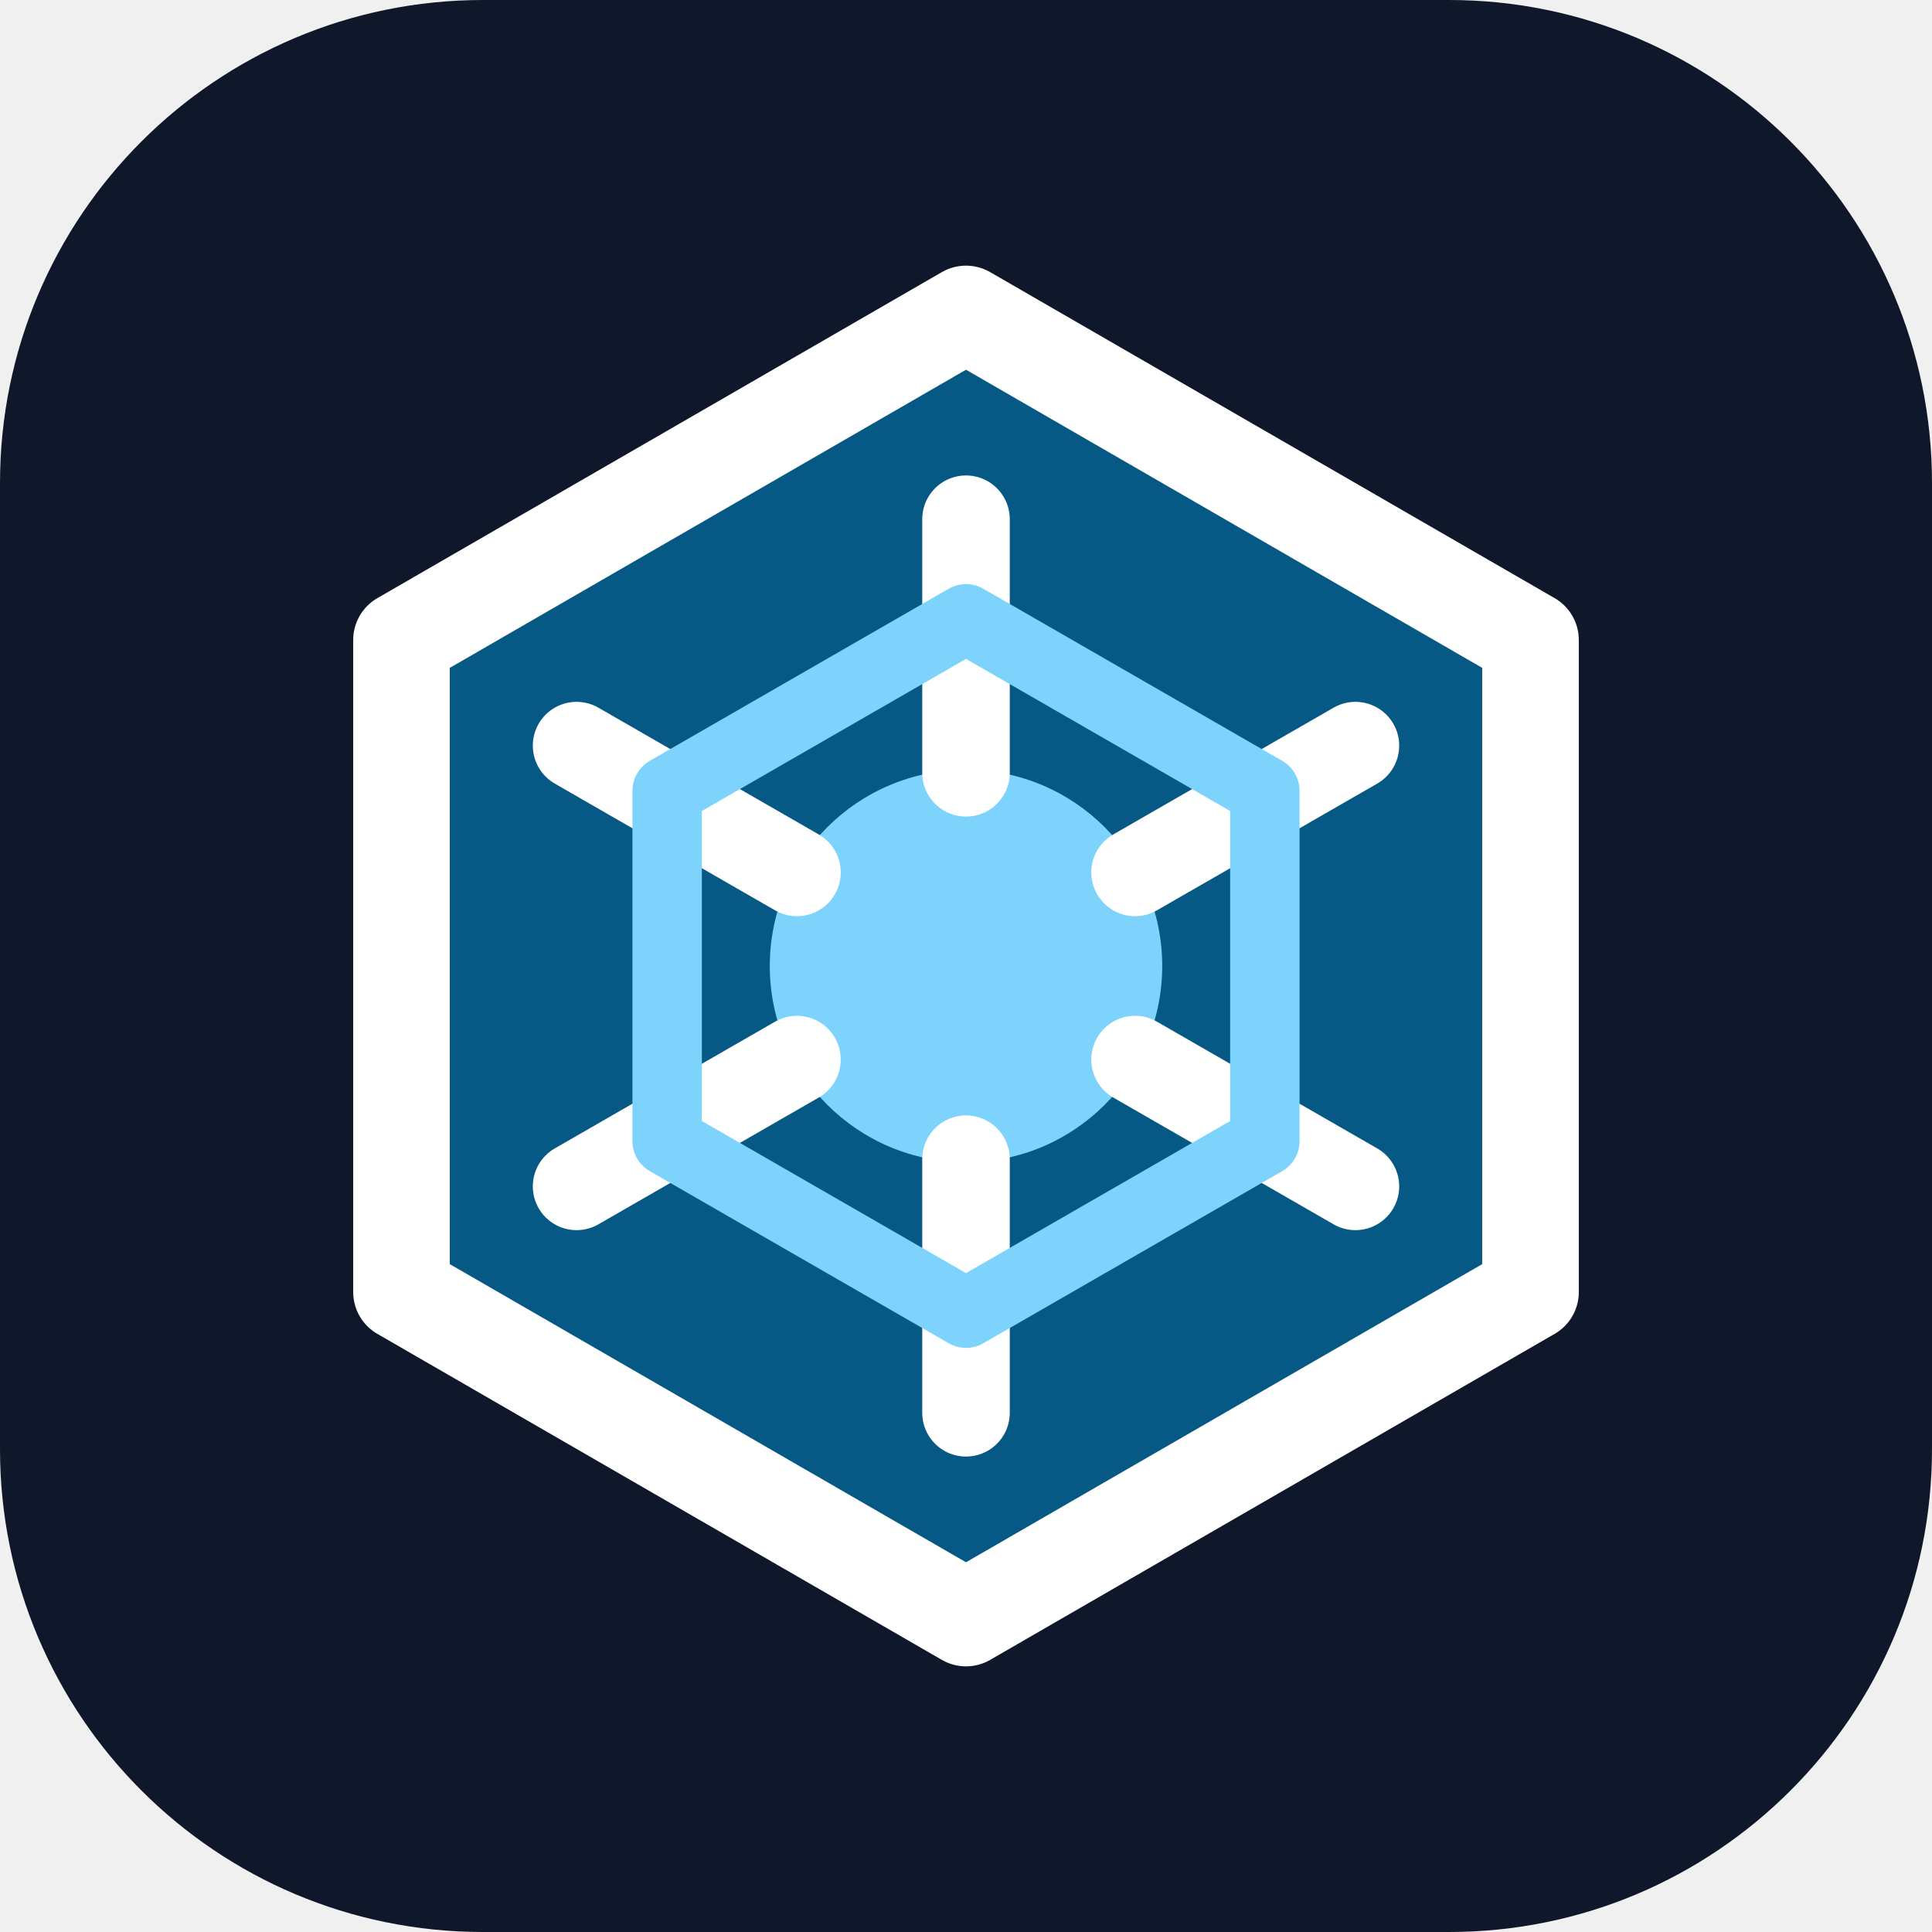
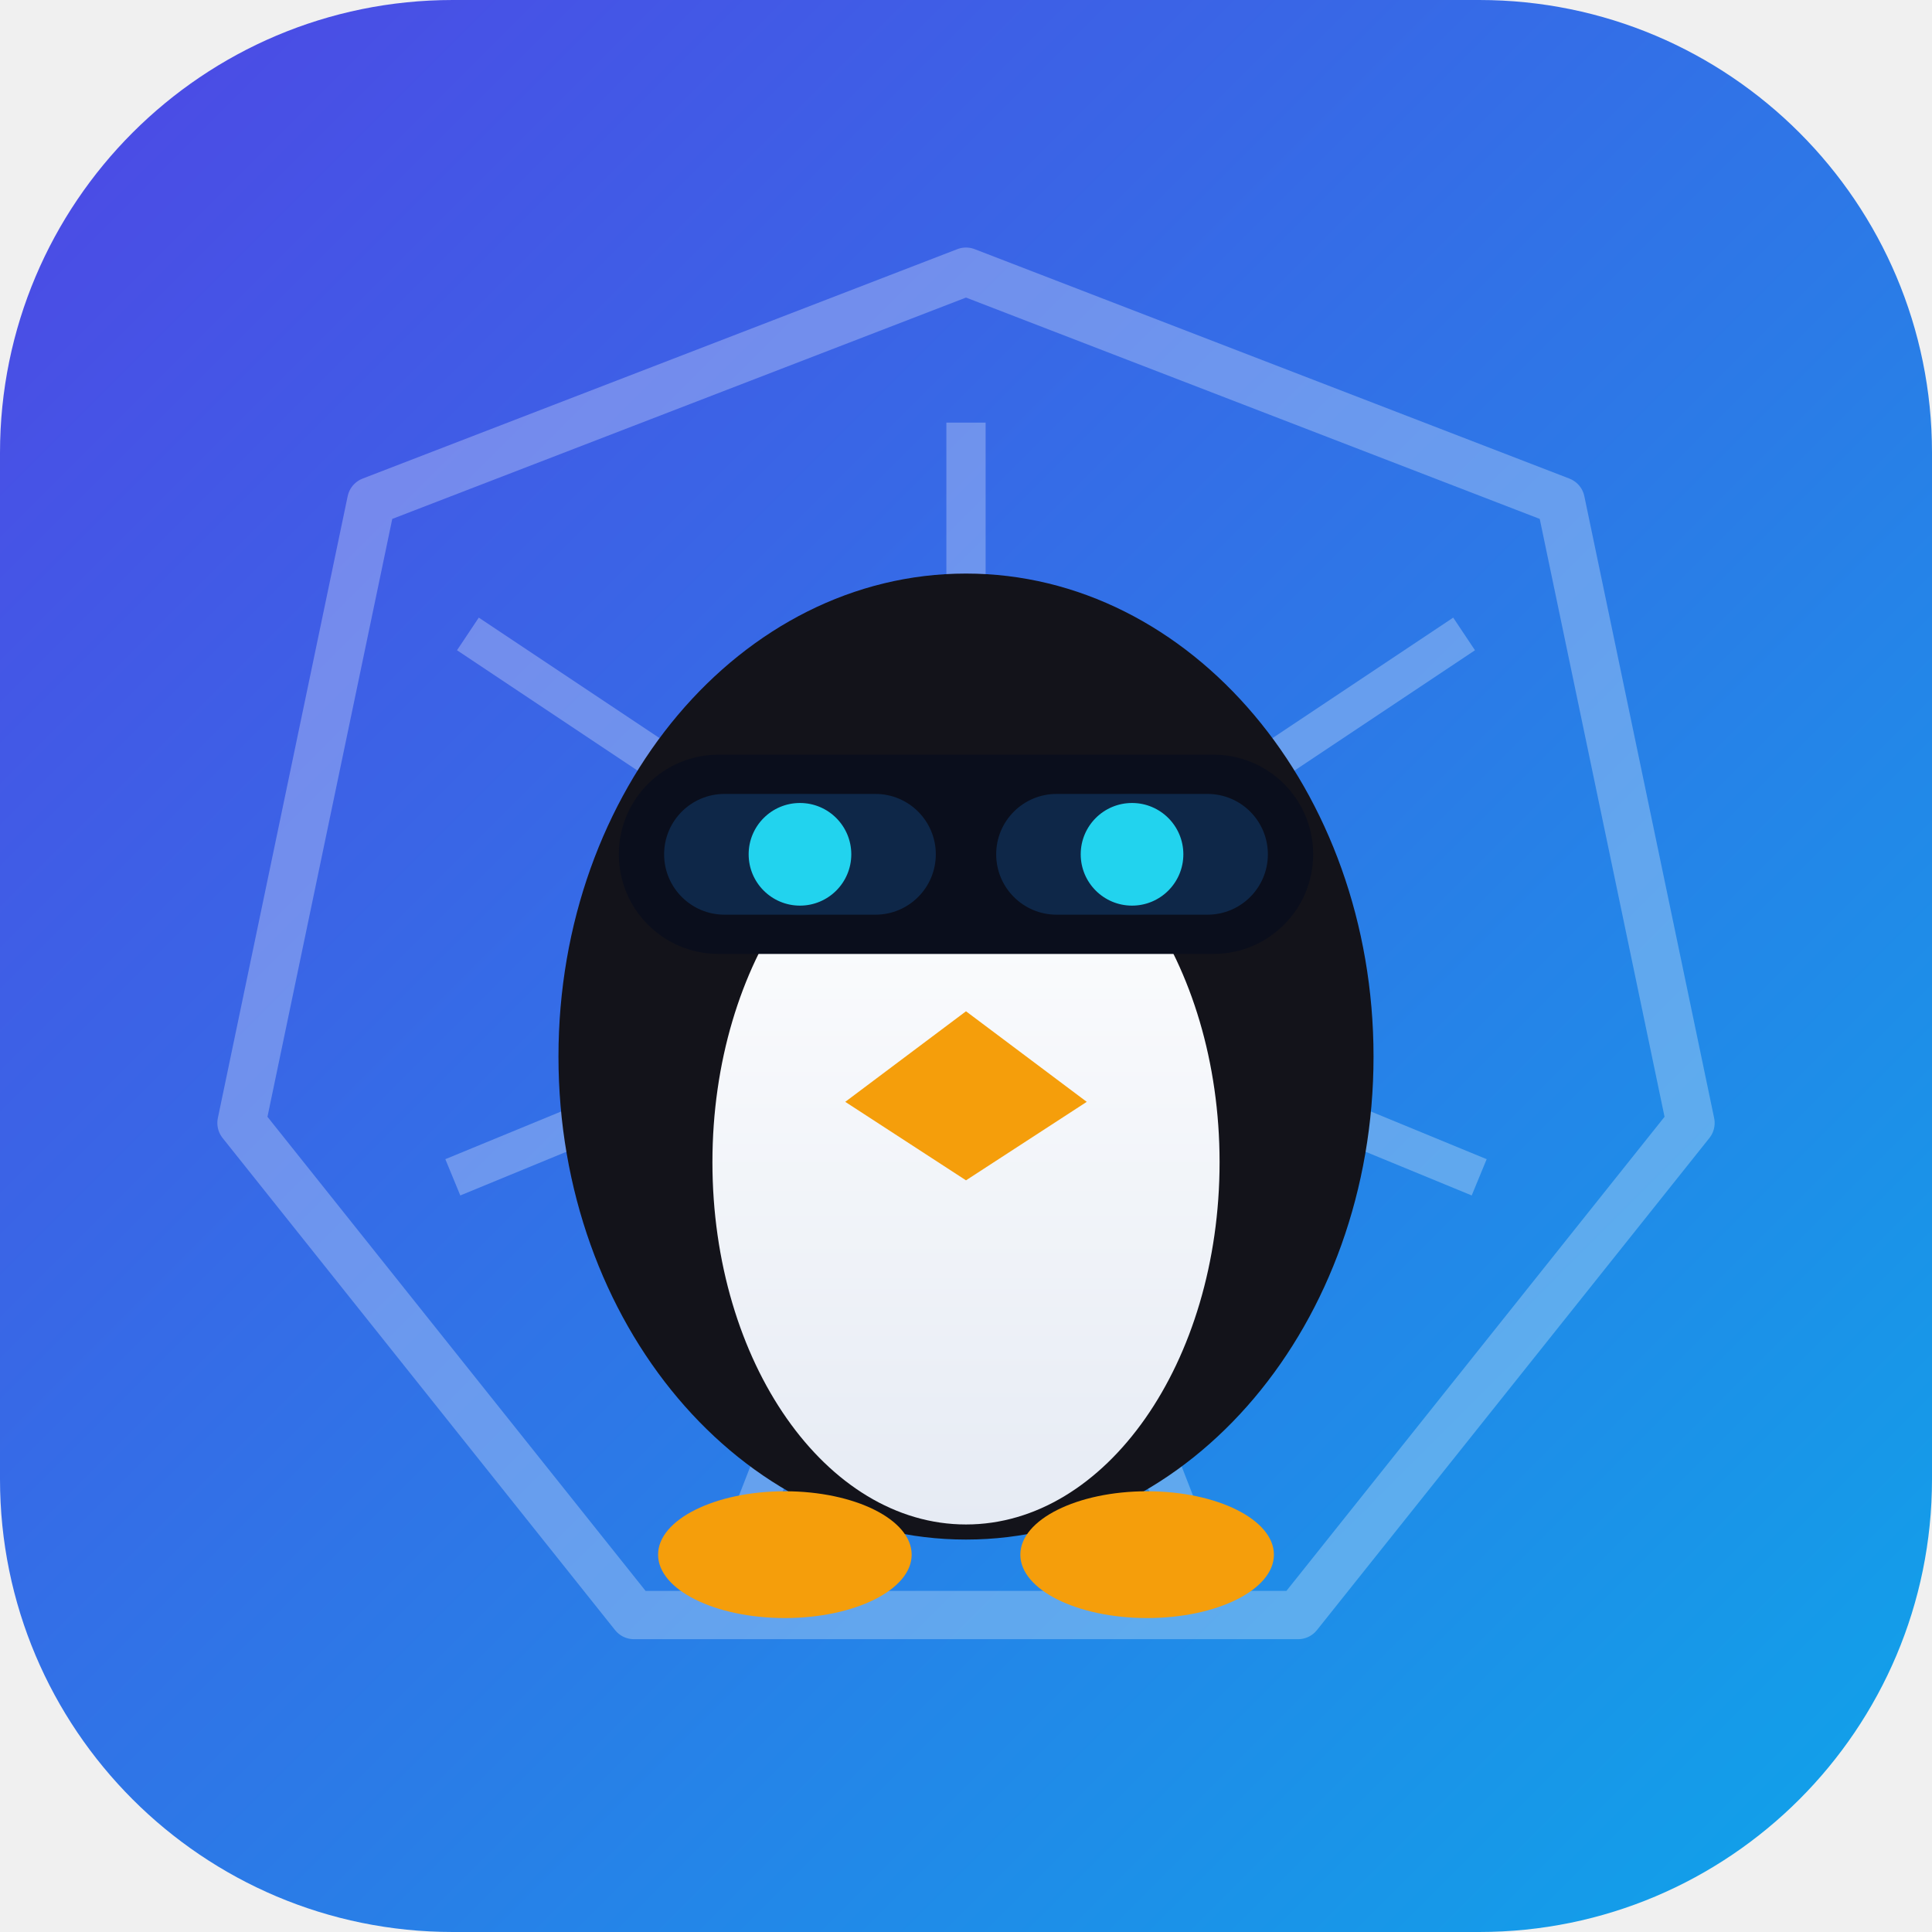
- <svg xmlns="http://www.w3.org/2000/svg" viewBox="0 0 32 32" fill="none">
-   <rect width="32" height="32" rx="8" fill="#0f172a" />
-   <path d="M16 5.2 25.35 10.6v10.8L16 26.8 6.65 21.4V10.6L16 5.2Z" fill="#075985" stroke="#ffffff" stroke-width="1.6" stroke-linejoin="round" />
-   <circle cx="16" cy="16" r="3.25" fill="#7dd3fc" />
-   <path d="M16 8.6v4.2M16 19.2v4.2M9.55 12.35l3.65 2.1M18.8 17.55l3.65 2.1M9.55 19.65l3.65-2.1M18.8 14.45l3.65-2.1" stroke="#ffffff" stroke-width="1.45" stroke-linecap="round" />
-   <path d="M16 10.25 20.95 13.1v5.8L16 21.75 11.05 18.9v-5.8L16 10.25Z" stroke="#7dd3fc" stroke-width="1.15" stroke-linejoin="round" />
+ <svg xmlns="http://www.w3.org/2000/svg" viewBox="0 0 64 64" fill="none">
+   <defs>
+     <linearGradient id="bg" x1="0" y1="0" x2="1" y2="1">
+       <stop offset="0" stop-color="#4f46e5" />
+       <stop offset="1" stop-color="#0ea5e9" />
+     </linearGradient>
+     <linearGradient id="belly" x1="0" y1="0" x2="0" y2="1">
+       <stop offset="0" stop-color="#ffffff" />
+       <stop offset="1" stop-color="#e6ebf4" />
+     </linearGradient>
+   </defs>
+   <rect width="64" height="64" rx="15" fill="url(#bg)" />
+   <g stroke="#ffffff" stroke-opacity="0.28" stroke-width="1.6" stroke-linejoin="round" fill="none">
+     <polygon points="32,9 51.7,16.6 56,37.2 43,53.5 21,53.5 8,37.2 12.3,16.6" />
+     <g stroke-width="1.3">
+       <path d="M32 32 32 14" />
+       <path d="M32 32 48.5 21" />
+       <path d="M32 32 49 39" />
+       <path d="M32 32 39 50" />
+       <path d="M32 32 25 50" />
+       <path d="M32 32 15 39" />
+       <path d="M32 32 15.5 21" />
+     </g>
+   </g>
+   <g>
+     <ellipse cx="32" cy="35" rx="13.5" ry="16" fill="#13131a" />
+     <ellipse cx="32" cy="38.5" rx="8.4" ry="12" fill="url(#belly)" />
+     <ellipse cx="26" cy="51.5" rx="4.2" ry="2.1" fill="#f59e0b" />
+     <ellipse cx="38" cy="51.5" rx="4.2" ry="2.1" fill="#f59e0b" />
+     <rect x="20.5" y="25" width="23" height="6.6" rx="3.3" fill="#0a0e1c" />
+     <rect x="22" y="26.3" width="9" height="4" rx="2" fill="#0e2748" />
+     <rect x="33" y="26.3" width="9" height="4" rx="2" fill="#0e2748" />
+     <circle cx="26.5" cy="28.3" r="1.7" fill="#22d3ee" />
+     <circle cx="37.5" cy="28.3" r="1.7" fill="#22d3ee" />
+     <path d="M32 33.5l4 3-4 2.6-4-2.6z" fill="#f59e0b" />
+   </g>
</svg>
